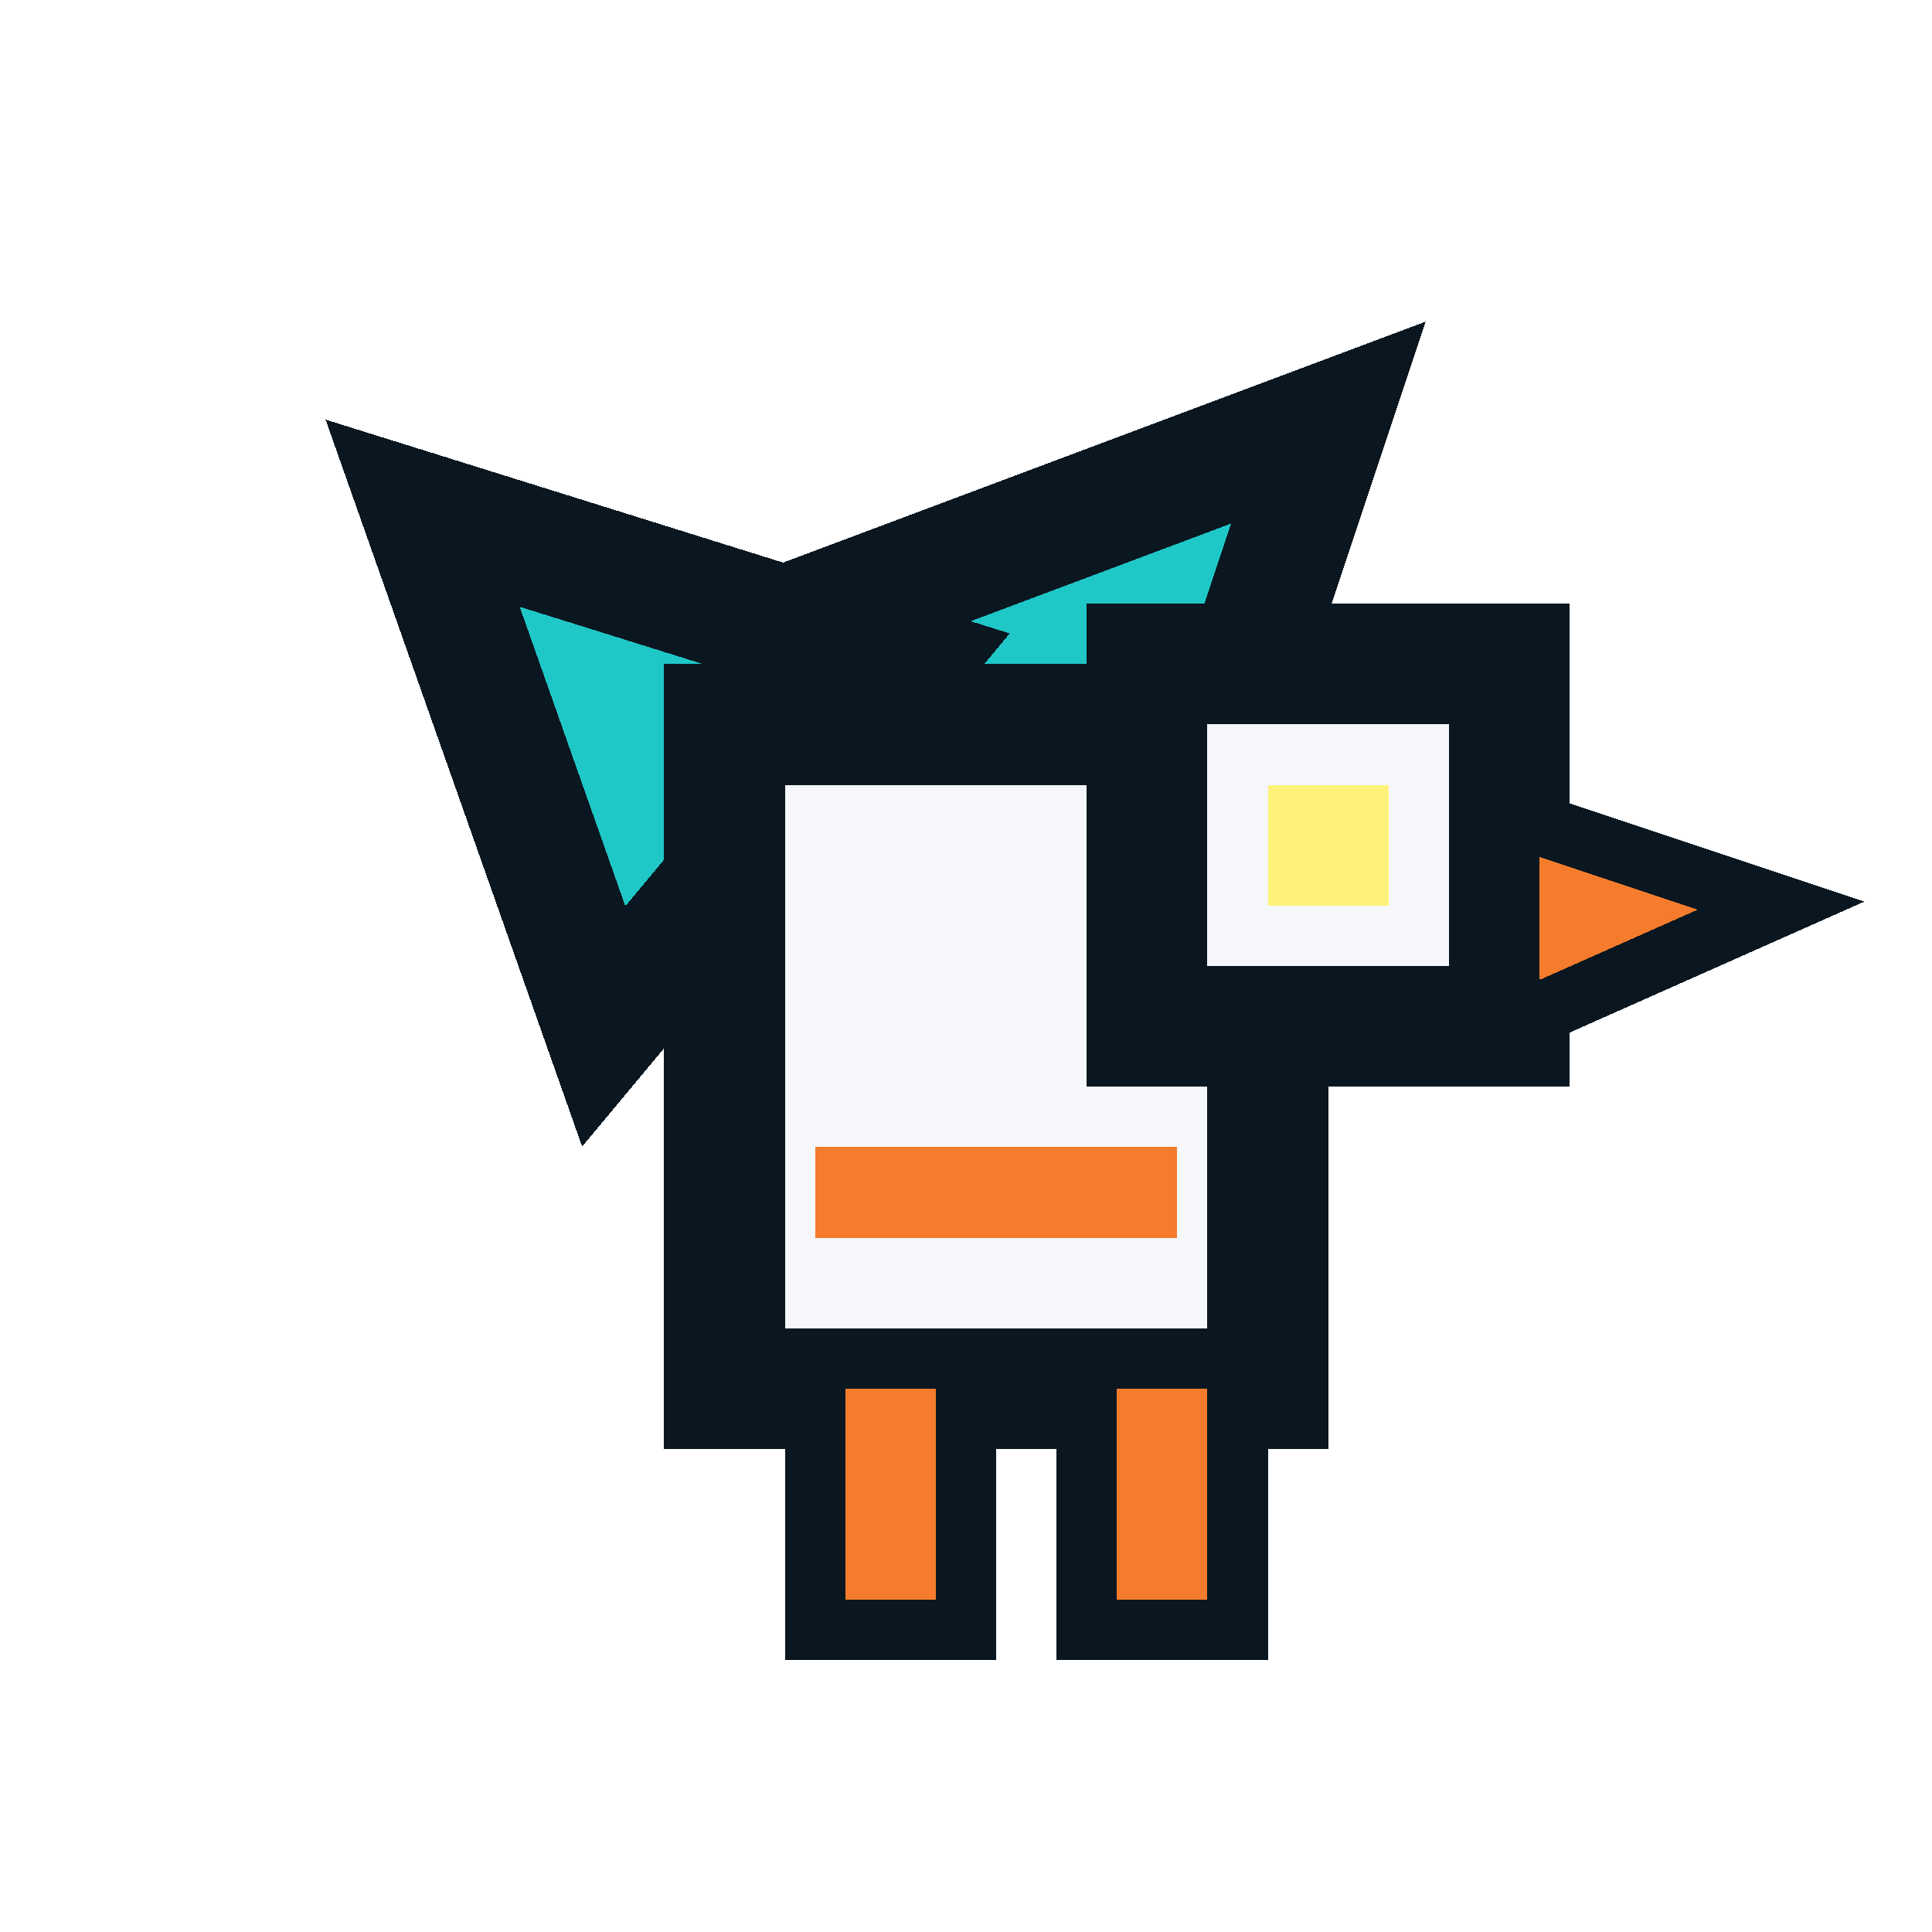
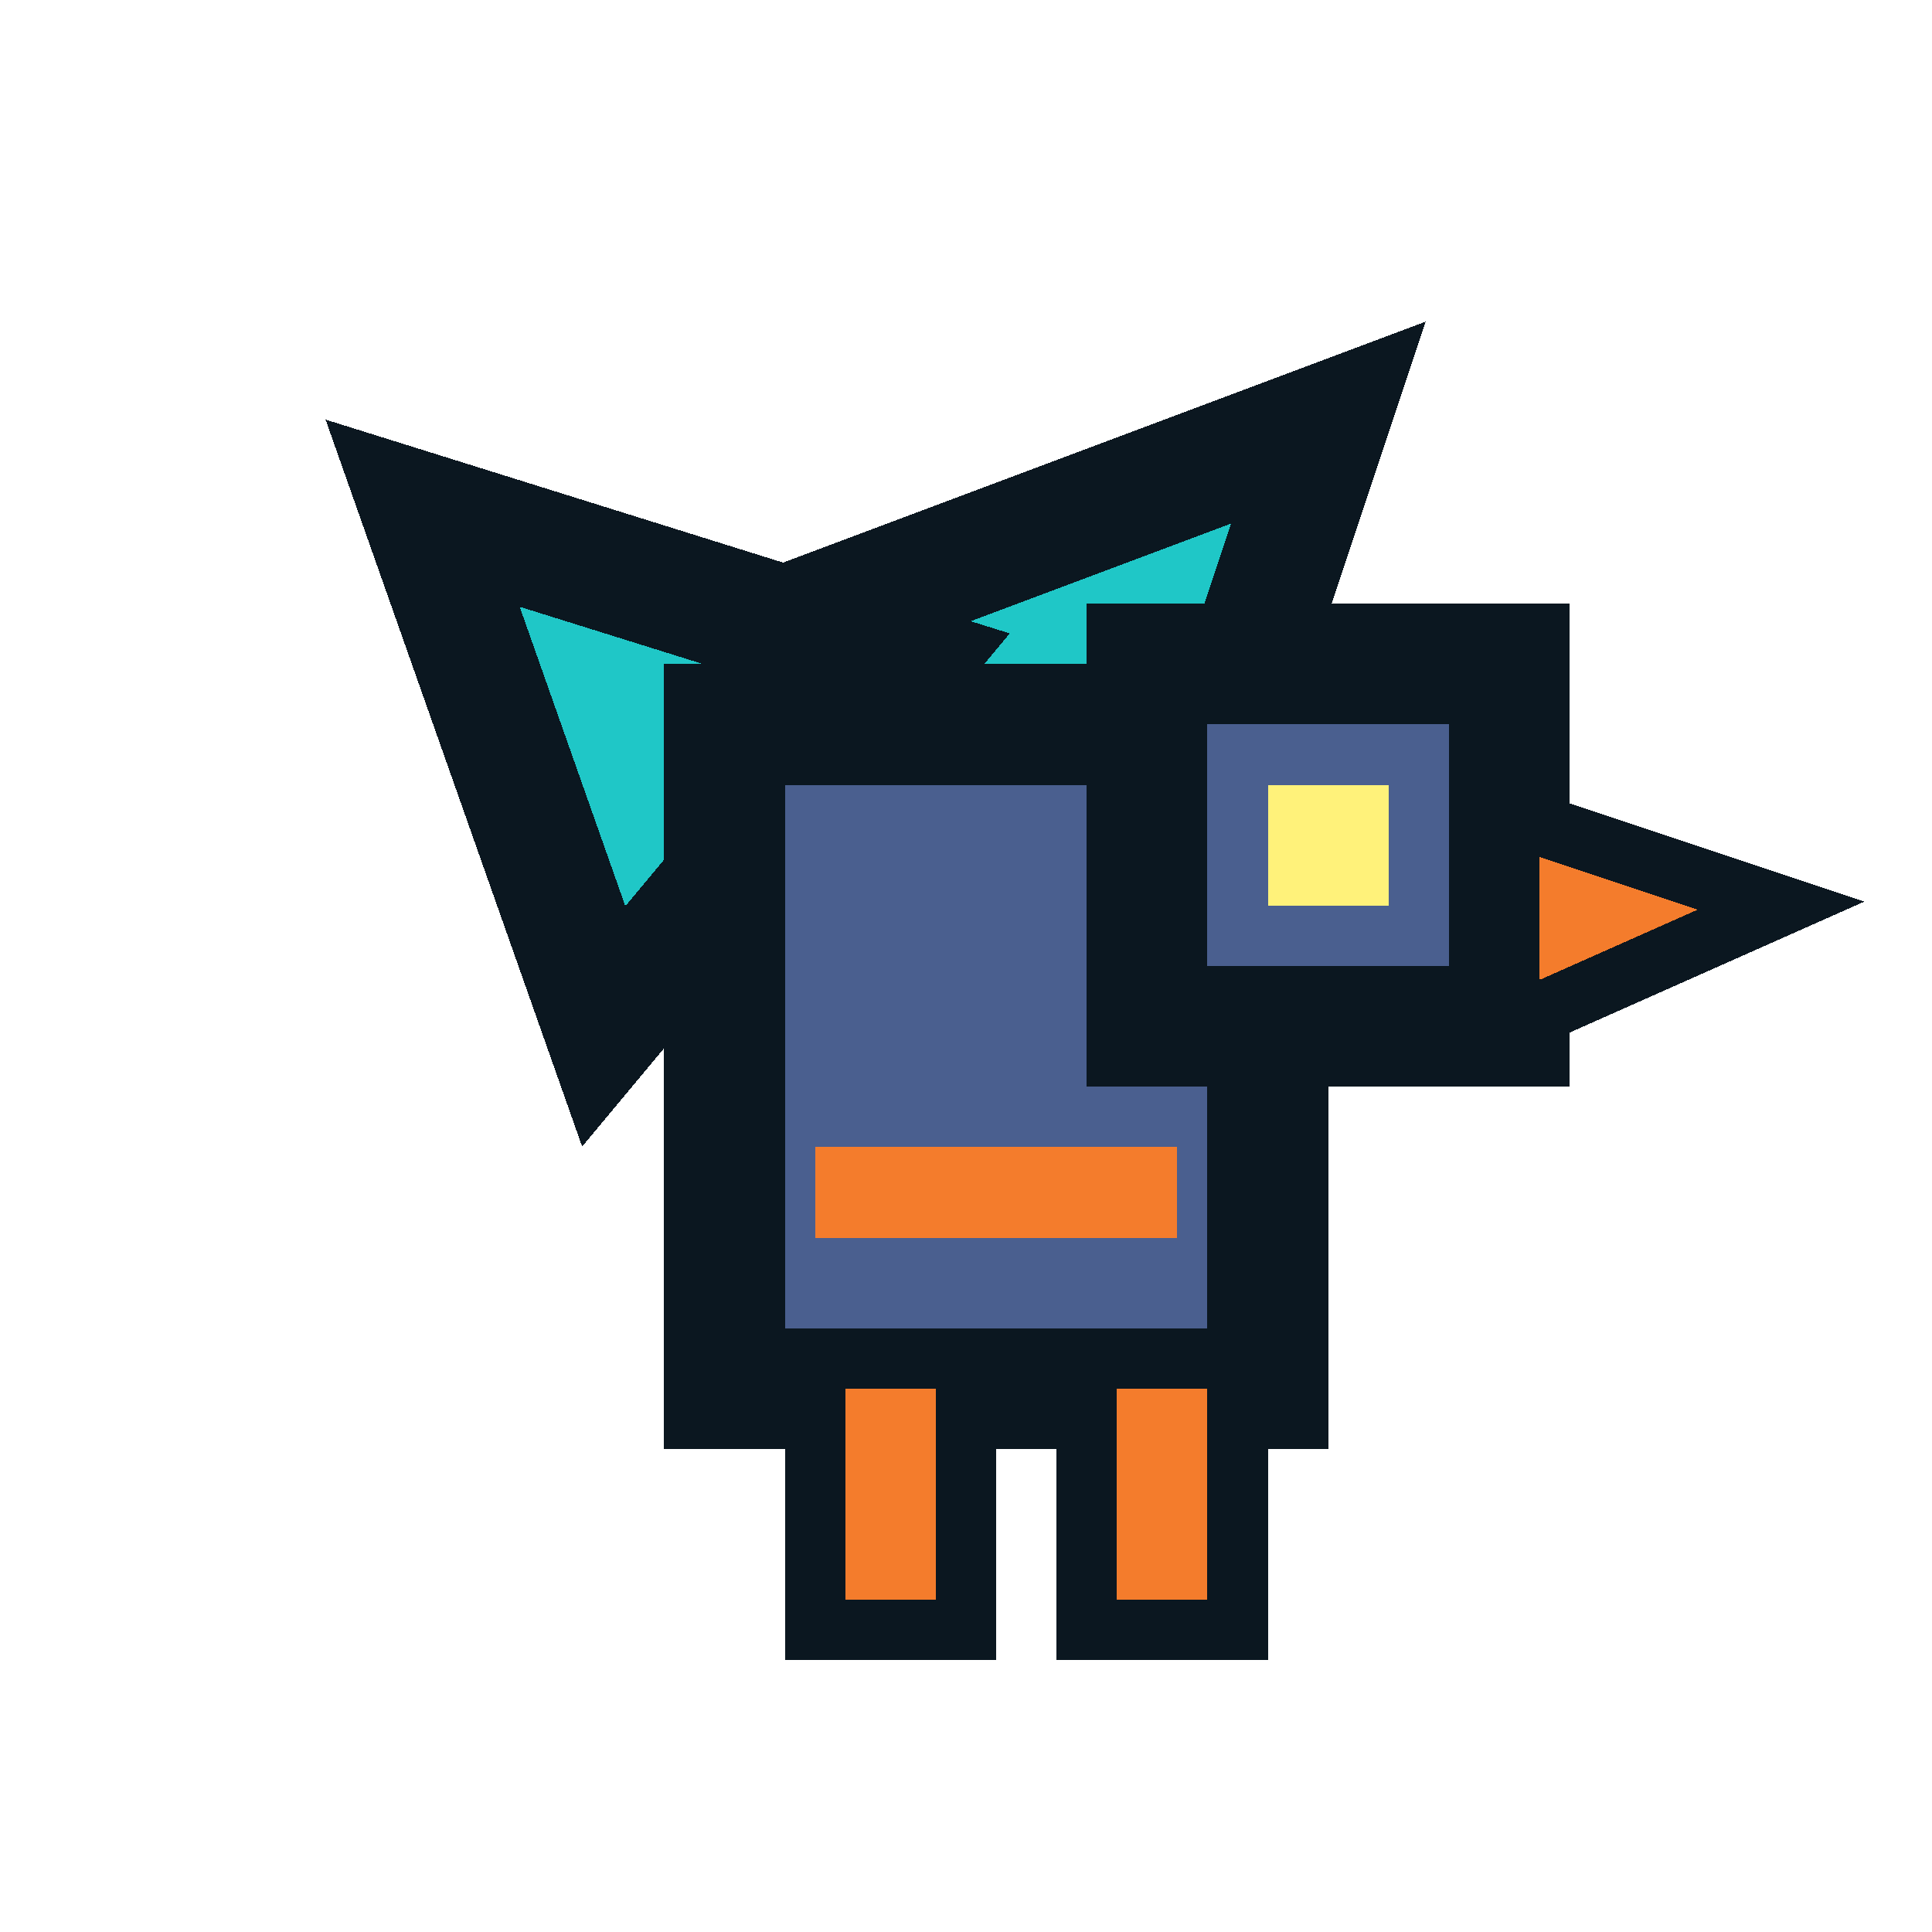
<svg xmlns="http://www.w3.org/2000/svg" width="64" height="64" viewBox="0 0 64 64" shape-rendering="crispEdges">
  <polygon points="28,20 44,14 38,32" fill="#1fc7c7" stroke="#0b1720" stroke-width="4" />
  <polygon points="30,22 14,17 20,34" fill="#1fc7c7" stroke="#0b1720" stroke-width="4" />
-   <rect x="24" y="24" width="18" height="22" fill="#f5f7fb" stroke="#0b1720" stroke-width="4" />
+   <rect x="24" y="24" width="18" height="22" fill="#4a5f8f" stroke="#0b1720" stroke-width="4" />
  <rect x="27" y="38" width="12" height="3" fill="#f47c2c" />
-   <rect x="38" y="22" width="12" height="12" fill="#f5f7fb" stroke="#0b1720" stroke-width="4" />
+   <rect x="38" y="22" width="12" height="12" fill="#4a5f8f" stroke="#0b1720" stroke-width="4" />
  <polygon points="50,27 59,30 50,34" fill="#f47c2c" stroke="#0b1720" stroke-width="2" />
  <rect x="42" y="26" width="4" height="4" fill="#fff27a" />
  <rect x="27" y="45" width="5" height="9" fill="#f47c2c" stroke="#0b1720" stroke-width="2" />
  <rect x="36" y="45" width="5" height="9" fill="#f47c2c" stroke="#0b1720" stroke-width="2" />
</svg>
